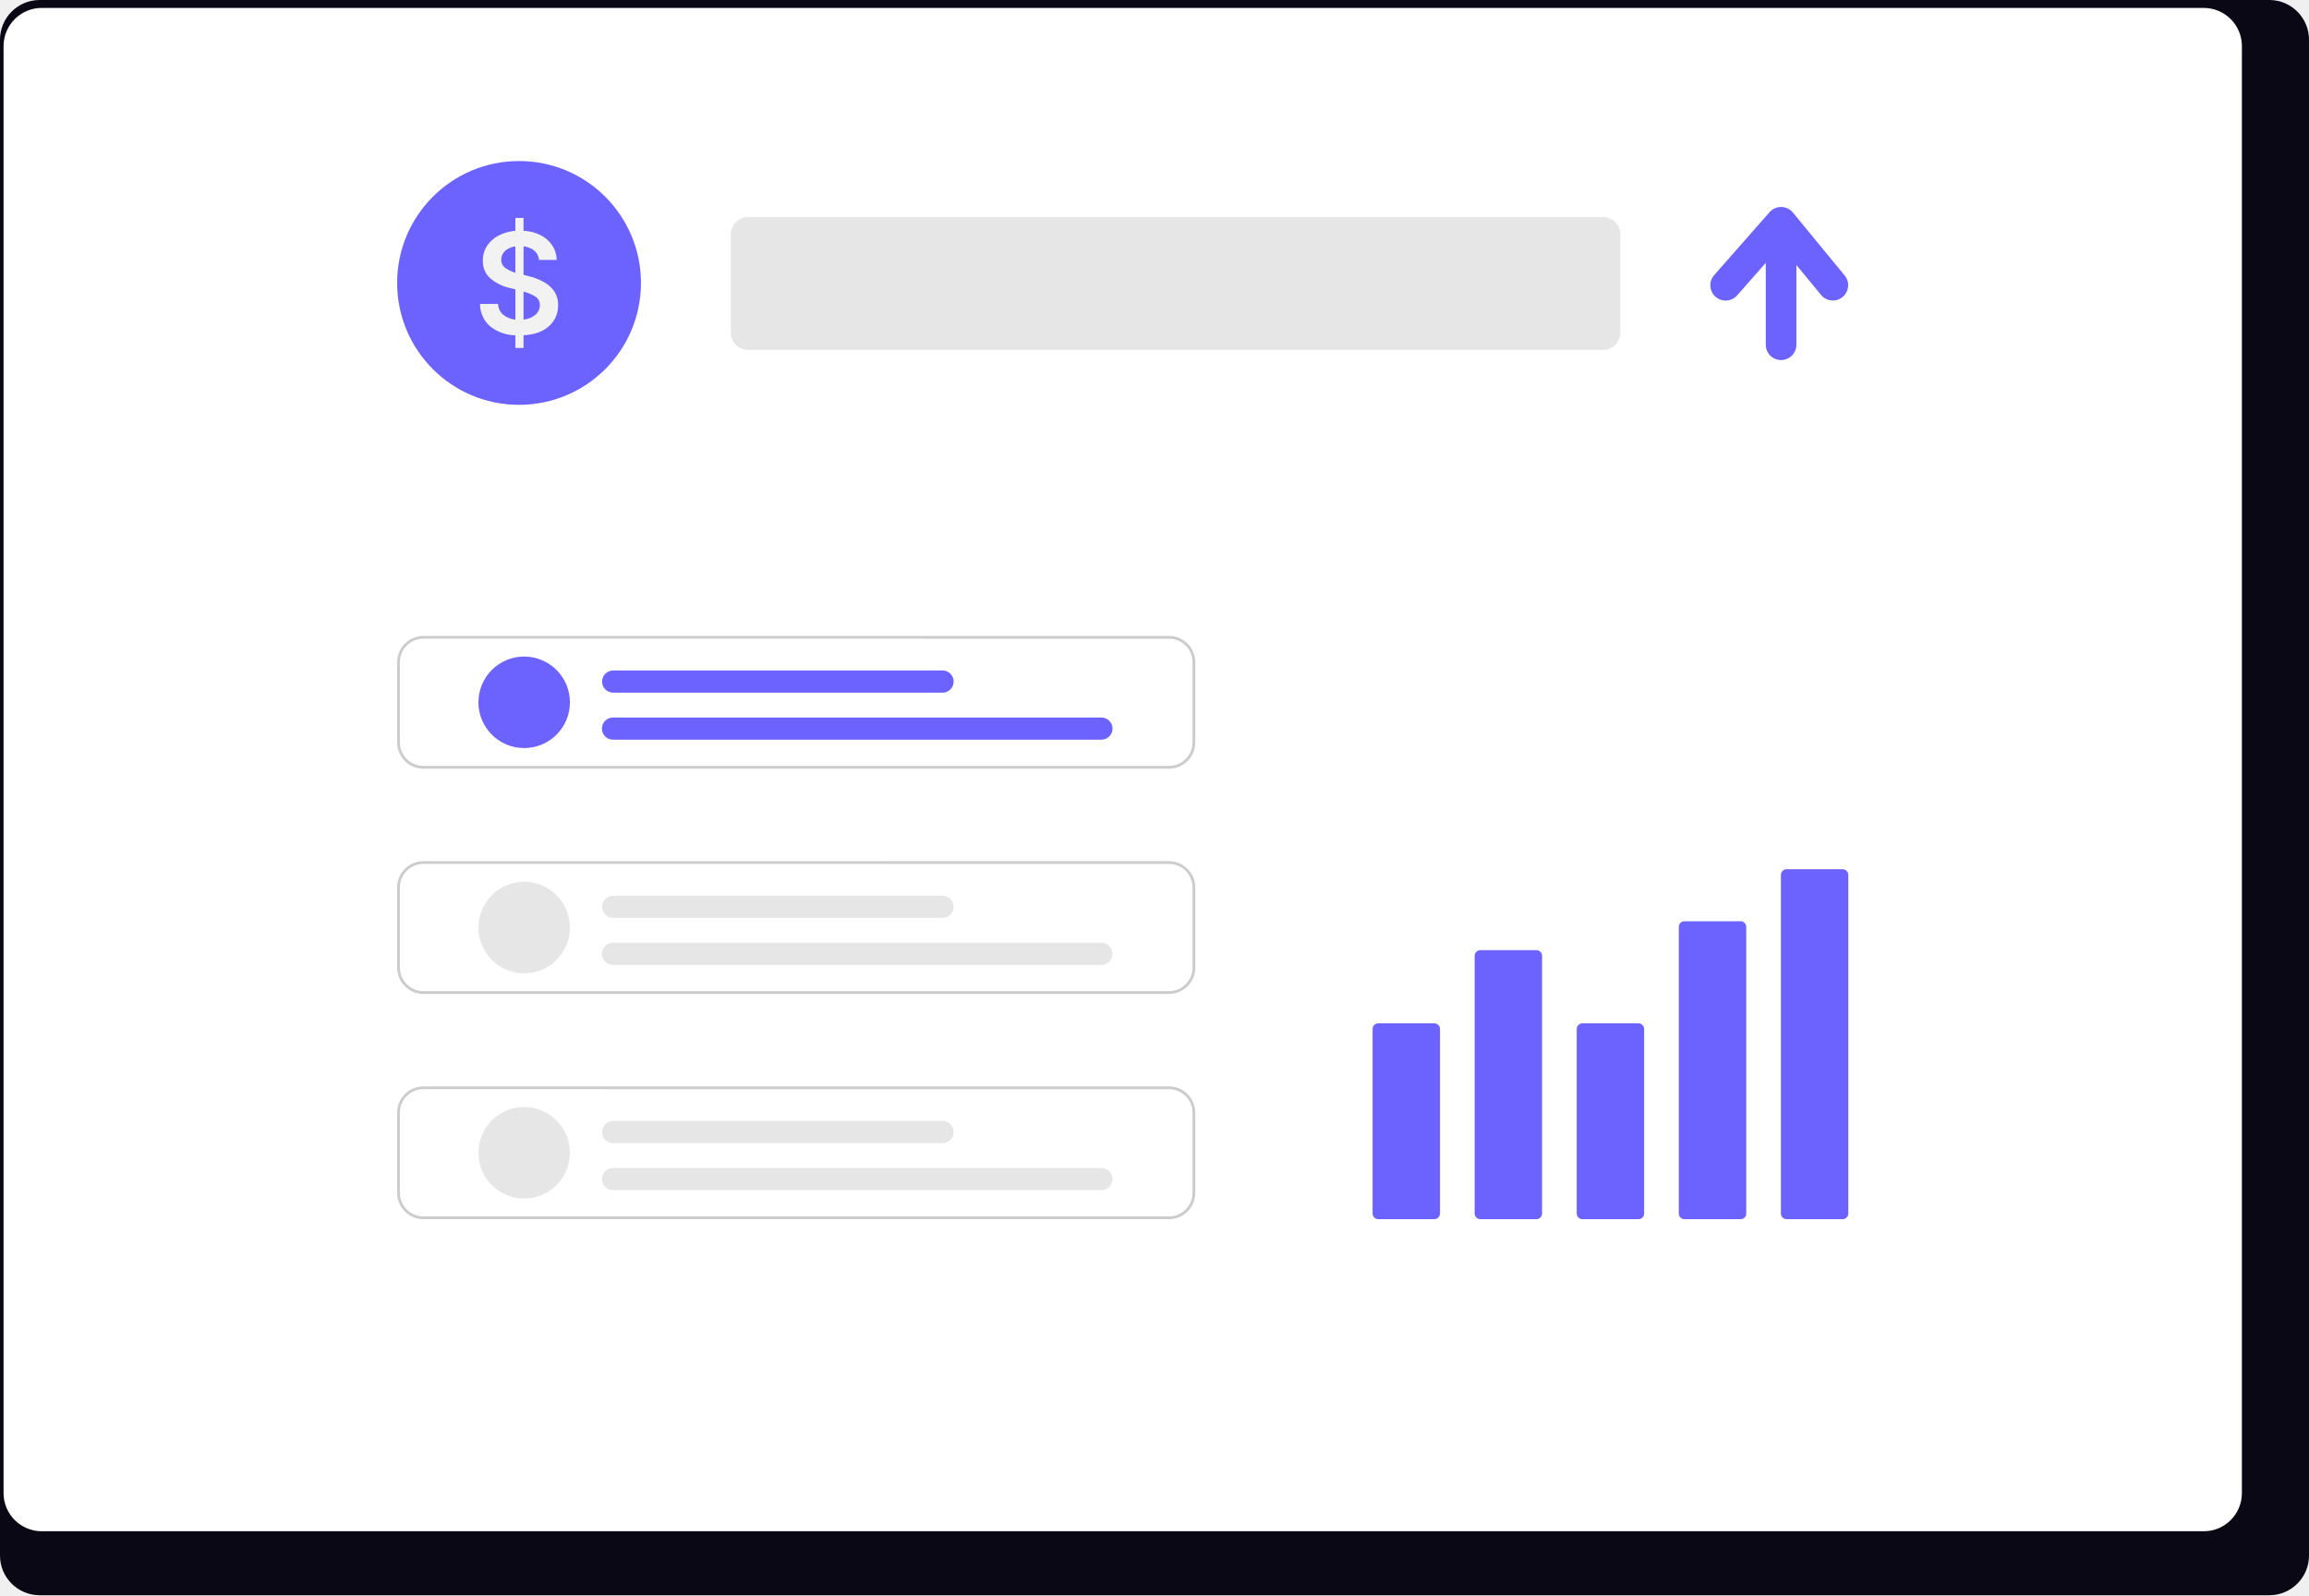
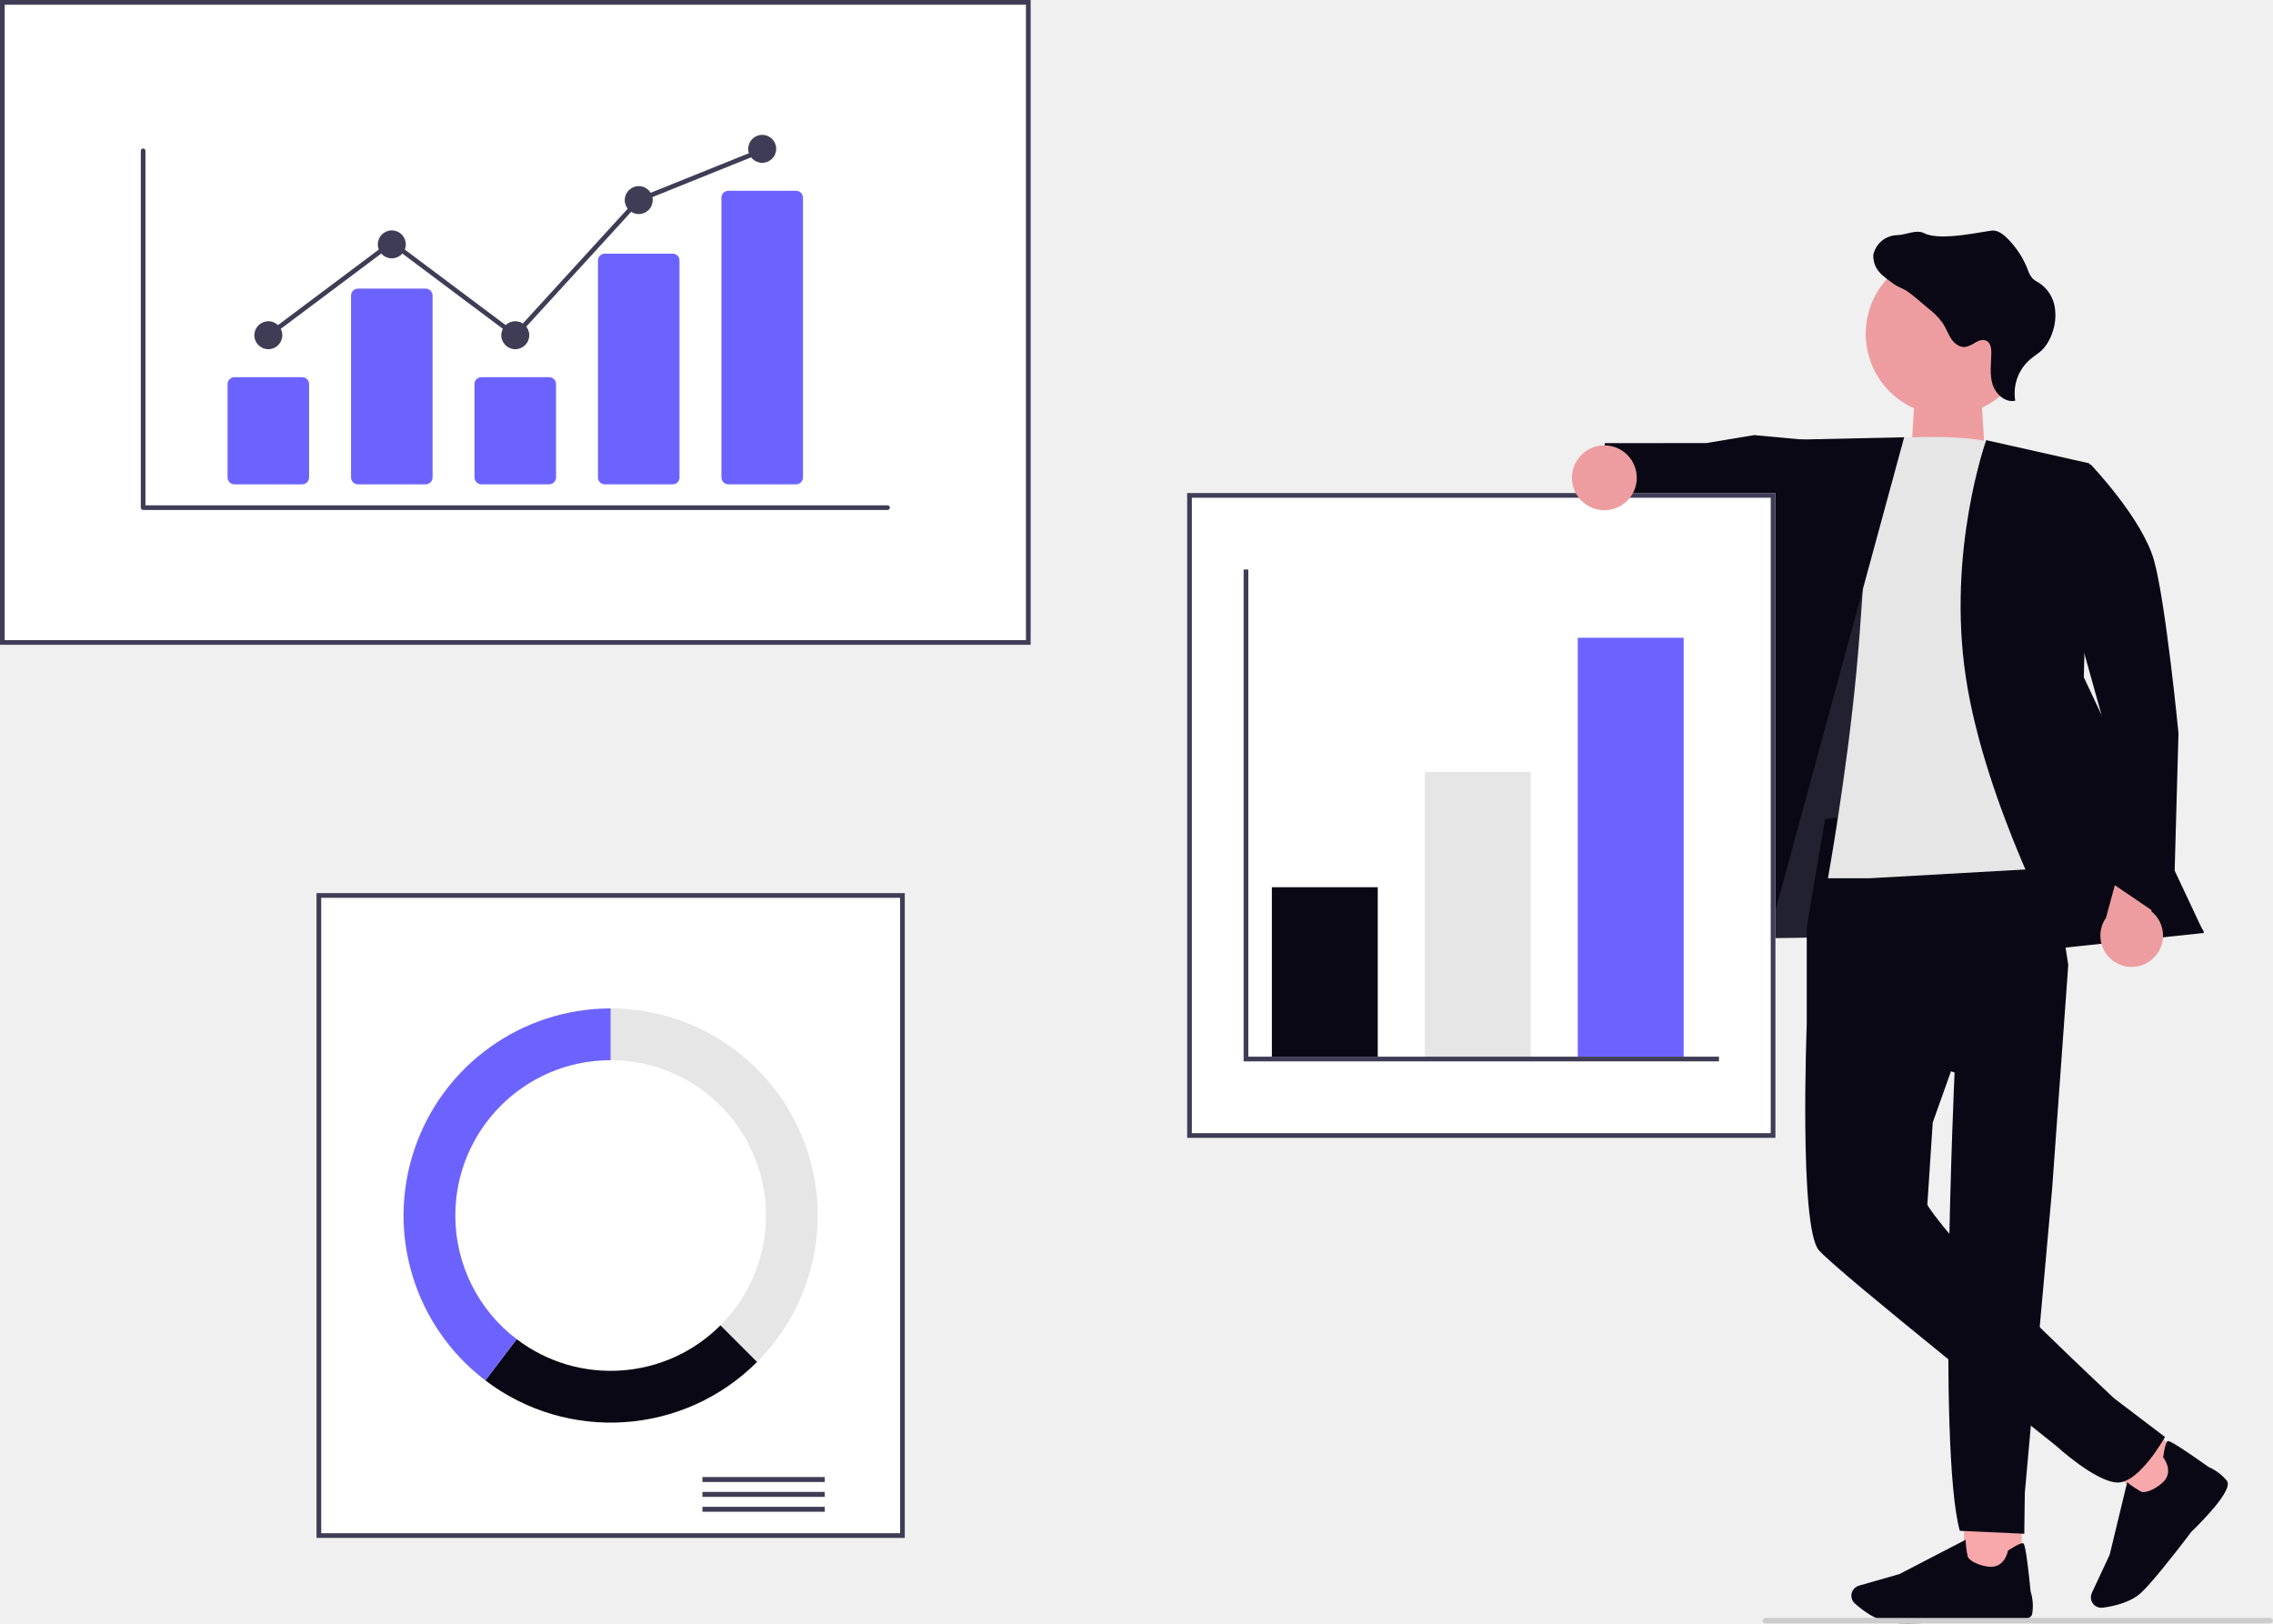
- <svg xmlns="http://www.w3.org/2000/svg" width="799.465" height="552.326" viewBox="0 0 799.465 552.326" role="img" artist="Katerina Limpitsouni" source="https://undraw.co/">
-   <g transform="translate(-560.267 -263.837)">
-     <path d="M1352.3,232.384H580.059a13.747,13.747,0,0,0-13.613,13.848v524.66a13.74,13.74,0,0,0,13.613,13.819H1352.3a13.741,13.741,0,0,0,13.613-13.819V246.232a13.747,13.747,0,0,0-13.611-13.848Z" transform="translate(-6.18 31.452)" fill="#090814" />
-     <path d="M1328.244,232.384h-748.6a13.225,13.225,0,0,0-13.2,13.223V746.614a13.219,13.219,0,0,0,13.2,13.2h748.6a13.219,13.219,0,0,0,13.2-13.2V245.608a13.224,13.224,0,0,0-13.194-13.223Z" transform="translate(-4.945 34.196)" fill="#fff" />
-     <g transform="translate(39.305 -65)">
-       <ellipse cx="42.209" cy="42.209" rx="42.209" ry="42.209" transform="translate(658.469 384.59)" fill="#6c63ff" />
-       <path d="M17.8-54.353v-4.379a14.411,14.411,0,0,1-8.782-3.137A10.2,10.2,0,0,1,5.566-69.6H11.8a5.148,5.148,0,0,0,1.87,3.811,7.911,7.911,0,0,0,4.142,1.637V-74.616l-1.9-.5a15.7,15.7,0,0,1-6.9-3.43,7.85,7.85,0,0,1-2.473-6.036A9.128,9.128,0,0,1,7.993-89.7a10.606,10.606,0,0,1,4-3.573A15.06,15.06,0,0,1,17.8-94.906V-99.38h2.84v4.451a14.55,14.55,0,0,1,5.977,1.562,10.585,10.585,0,0,1,3.989,3.551,9.314,9.314,0,0,1,1.515,4.971H25.994a4.679,4.679,0,0,0-1.637-3.2,6.9,6.9,0,0,0-3.717-1.491v9.871l1.586.4a23.581,23.581,0,0,1,4.983,1.835,10.824,10.824,0,0,1,3.885,3.211,8.271,8.271,0,0,1,1.5,5.09,9.313,9.313,0,0,1-3.137,7.22q-3.137,2.84-8.818,3.172v4.379Zm2.84-9.82a7.418,7.418,0,0,0,4.084-1.657,4.251,4.251,0,0,0,1.551-3.338,3.357,3.357,0,0,0-1.539-2.971,13.86,13.86,0,0,0-4.092-1.716ZM17.8-80.392v-9.113a6.361,6.361,0,0,0-3.586,1.562,3.97,3.97,0,0,0-1.29,2.982,3.381,3.381,0,0,0,1.5,2.971,12.2,12.2,0,0,0,3.376,1.6Z" transform="translate(681.598 503.664)" fill="#f2f2f2" />
-     </g>
-     <rect width="308" height="46" rx="6" transform="translate(813.305 339)" fill="#e6e6e6" />
-     <path d="M551.391,355.938l-17.978-21.862a5.3,5.3,0,0,0-8.072-.134L506.115,355.8a5.3,5.3,0,0,0,7.959,7l9.947-11.311v28.363a5.3,5.3,0,0,0,10.6,0V352.229l8.586,10.441a5.3,5.3,0,0,0,8.186-6.732Z" transform="translate(647.623 3.352)" fill="#6c63ff" />
-     <g transform="translate(697.773 484.014)">
-       <path d="M493.44,473.526H235.29a9.111,9.111,0,0,1-9.1-9.1V436.648a9.111,9.111,0,0,1,9.1-9.1H493.44a9.111,9.111,0,0,1,9.1,9.1v27.779a9.111,9.111,0,0,1-9.1,9.1ZM235.29,428.5a8.151,8.151,0,0,0-8.142,8.142v27.779a8.151,8.151,0,0,0,8.142,8.142H493.44a8.151,8.151,0,0,0,8.142-8.142V436.648a8.151,8.151,0,0,0-8.142-8.144Z" transform="translate(-226.19 -427.548)" fill="#ccc" />
-       <path d="M293.616,472.332a15.839,15.839,0,1,1,15.839-15.839,15.839,15.839,0,0,1-15.839,15.839Z" transform="translate(-249.633 -433.504)" fill="#6c63ff" />
-       <path d="M529.174,487.007H360.108a3.832,3.832,0,1,1,0-7.663H529.174a3.832,3.832,0,1,1,0,7.664Z" transform="translate(-285.308 -451.086)" fill="#6c63ff" />
-       <path d="M474.089,457.158H360.1a3.832,3.832,0,1,1,0-7.664H474.089a3.832,3.832,0,1,1,0,7.663Z" transform="translate(-285.305 -437.521)" fill="#6c63ff" />
-     </g>
-     <g transform="translate(697.773 562)">
-       <path d="M493.44,473.526H235.29a9.111,9.111,0,0,1-9.1-9.1V436.648a9.111,9.111,0,0,1,9.1-9.1H493.44a9.111,9.111,0,0,1,9.1,9.1v27.779a9.111,9.111,0,0,1-9.1,9.1ZM235.29,428.5a8.151,8.151,0,0,0-8.142,8.142v27.779a8.151,8.151,0,0,0,8.142,8.142H493.44a8.151,8.151,0,0,0,8.142-8.142V436.648a8.151,8.151,0,0,0-8.142-8.144Z" transform="translate(-226.19 -427.548)" fill="#ccc" />
-       <path d="M293.616,472.332a15.839,15.839,0,1,1,15.839-15.839,15.839,15.839,0,0,1-15.839,15.839Z" transform="translate(-249.633 -433.504)" fill="#e6e6e6" />
-       <path d="M529.174,487.007H360.108a3.832,3.832,0,1,1,0-7.663H529.174a3.832,3.832,0,1,1,0,7.664Z" transform="translate(-285.308 -451.086)" fill="#e6e6e6" />
-       <path d="M474.089,457.158H360.1a3.832,3.832,0,1,1,0-7.664H474.089a3.832,3.832,0,1,1,0,7.663Z" transform="translate(-285.305 -437.521)" fill="#e6e6e6" />
-     </g>
-     <g transform="translate(697.773 639.986)">
-       <path d="M493.44,473.526H235.29a9.111,9.111,0,0,1-9.1-9.1V436.648a9.111,9.111,0,0,1,9.1-9.1H493.44a9.111,9.111,0,0,1,9.1,9.1v27.779a9.111,9.111,0,0,1-9.1,9.1ZM235.29,428.5a8.151,8.151,0,0,0-8.142,8.142v27.779a8.151,8.151,0,0,0,8.142,8.142H493.44a8.151,8.151,0,0,0,8.142-8.142V436.648a8.151,8.151,0,0,0-8.142-8.144Z" transform="translate(-226.19 -427.548)" fill="#ccc" />
-       <path d="M293.616,472.332a15.839,15.839,0,1,1,15.839-15.839,15.839,15.839,0,0,1-15.839,15.839Z" transform="translate(-249.633 -433.504)" fill="#e6e6e6" />
-       <path d="M529.174,487.007H360.108a3.832,3.832,0,1,1,0-7.663H529.174a3.832,3.832,0,1,1,0,7.664Z" transform="translate(-285.308 -451.086)" fill="#e6e6e6" />
-       <path d="M474.089,457.158H360.1a3.832,3.832,0,1,1,0-7.664H474.089a3.832,3.832,0,1,1,0,7.663Z" transform="translate(-285.305 -437.521)" fill="#e6e6e6" />
-     </g>
-     <path d="M271.576,431.763H252.2a1.982,1.982,0,0,1-1.98-1.979v-63.86a1.982,1.982,0,0,1,1.98-1.979h19.381a1.982,1.982,0,0,1,1.98,1.979v63.86A1.982,1.982,0,0,1,271.576,431.763Z" transform="translate(785.289 254.201)" fill="#6c63ff" />
-     <path d="M384.814,375.915H365.433a1.982,1.982,0,0,1-1.98-1.979v-89.2a1.982,1.982,0,0,1,1.98-1.979h19.381a1.982,1.982,0,0,1,1.98,1.979v89.2A1.982,1.982,0,0,1,384.814,375.915Z" transform="translate(707.395 310.049)" fill="#6c63ff" />
-     <path d="M498.051,431.763H478.67a1.982,1.982,0,0,1-1.98-1.979v-63.86a1.982,1.982,0,0,1,1.98-1.979h19.381a1.982,1.982,0,0,1,1.98,1.979v63.86A1.982,1.982,0,0,1,498.051,431.763Z" transform="translate(629.502 254.201)" fill="#6c63ff" />
-     <path d="M611.289,353.869H591.908a1.938,1.938,0,0,1-1.98-1.89V252.6a1.939,1.939,0,0,1,1.98-1.89h19.381a1.938,1.938,0,0,1,1.98,1.89v99.383A1.938,1.938,0,0,1,611.289,353.869Z" transform="translate(551.609 332.096)" fill="#6c63ff" />
-     <path d="M724.526,314.188H705.145a1.982,1.982,0,0,1-1.98-1.979V195a1.982,1.982,0,0,1,1.98-1.979h19.381a1.982,1.982,0,0,1,1.98,1.979V312.209A1.982,1.982,0,0,1,724.526,314.188Z" transform="translate(473.715 371.776)" fill="#6c63ff" />
+ <svg xmlns="http://www.w3.org/2000/svg" width="800" height="571.289" viewBox="0 0 800 571.289" role="img" artist="Katerina Limpitsouni" source="https://undraw.co/">
+   <g transform="translate(-504 -245.5)">
+     <rect width="20.323" height="28.835" transform="matrix(0.656, -0.755, 0.755, 0.656, 1239.56, 756.506)" fill="#f8a8ab" />
+     <path d="M41.883,28.473c3.475.311,20.867,1.689,21.74-2.3a17.091,17.091,0,0,0-.543-8.007C61.41,1.531,60.789,1.346,60.411,1.24c-.592-.175-2.32.65-5.125,2.456l-.175.116-.039.2c-.049.262-1.291,6.367-7.182,5.425C43.853,8.8,41.256,7,40.965,5.947A32.511,32.511,0,0,1,40.213,0L16.93,12.081,2.663,16.157A3.675,3.675,0,0,0,.285,18.263h0a3.679,3.679,0,0,0,.932,4.154c2.591,2.329,7.735,6.318,13.141,6.813,1.436.136,3.339.184,5.474.184,8.919,0,21.944-.922,22.041-.941Z" transform="translate(1226.298 797.491) rotate(-49)" fill="#090814" />
+     <rect width="20.323" height="28.835" transform="translate(1195.237 770.494)" fill="#f8a8ab" />
+     <path d="M233.961,560.322c3.475.311,20.867,1.689,21.74-2.3a17.091,17.091,0,0,0-.543-8.007c-1.669-16.635-2.291-16.82-2.669-16.926-.592-.175-2.32.65-5.125,2.456l-.175.116-.039.2c-.049.262-1.291,6.367-7.182,5.425-4.038-.641-6.634-2.446-6.926-3.494a32.51,32.51,0,0,1-.752-5.947l-23.283,12.081-14.267,4.076a3.675,3.675,0,0,0-2.378,2.106h0a3.679,3.679,0,0,0,.932,4.154c2.591,2.329,7.735,6.318,13.141,6.813,1.436.136,3.339.185,5.474.185,8.919,0,21.944-.922,22.041-.941Z" transform="translate(963.528 255.525)" fill="#090814" />
+     <path d="M4.07,1.582H27.064l1.581,24.872H2.58Z" transform="translate(1174.032 379.929)" fill="#ed9da0" />
+     <path d="M643.019,302.656l-4.166,38.422,168.415-2.4L733.822,219l-59.968-2.154Z" transform="translate(472.429 234.784)" fill="#2f2e41" />
+     <path d="M643.019,302.656l-4.166,38.422,168.415-2.4L733.822,219l-59.968-2.154Z" transform="translate(472.429 234.784)" opacity="0.28" />
+     <path d="M857.478,469.81l-6.453,38.159v34.108l52.033,16.984s-6.091,132.484,1.83,161.292l22.7,1.032.185-14.335,9.623-107.156,5.668-78.673-9.19-59.648Z" transform="translate(288.875 63.874)" fill="#090814" />
+     <path d="M897.807,501.392l-46.766,39.42s-2.737,71.122,4.214,79.463c5.97,7.164,83.613,68.955,83.613,68.955s13.8,12.658,21.533,12.859,16.728-16.018,16.728-16.018l-17.91-13.607s-46.4-43.31-60.174-60.53c-5.56-6.951-5.56-7.646-5.56-7.646l1.9-28.9L914.5,521.741Z" transform="translate(288.859 65.138)" fill="#090814" />
+     <path d="M665.169,162.8l-18.576-1.717-16.85,2.808-35.679.011-3.04,25.86,32.56,7.286,7.935-3.889,33.075,12.6Z" transform="translate(474.792 237.54)" fill="#090814" />
+     <path d="M870.8,318.25s39.424-3.694,48.389,3.35,28.176,146.643,28.176,146.643L870.8,472.564H856.015s6.558-36.232,9.989-72.45S870.8,318.25,870.8,318.25Z" transform="translate(291.348 82.005)" fill="#e6e6e6" />
+     <path d="M700.655,161.885l-43.488.954L616.622,346.046l32.018,7.045Z" transform="translate(473.527 237.5)" fill="#090814" />
+     <path d="M734.949,162.953l36.279,8.158-1.946,75.274,42.289,90-49.714,5.237s-27.366-50.566-34.093-95.232S734.949,162.953,734.949,162.953Z" transform="translate(468.126 237.447)" fill="#090814" />
+     <path d="M975.223,507.988a10.944,10.944,0,0,0-.415-16.777l6.892-24.041-13.589-7.751-9.255,34.088a11,11,0,0,0,16.367,14.482Z" transform="translate(286.362 74.981)" fill="#ed9da0" />
+     <path d="M931.905,329.143l20.27-1.758s18.2,19.032,22.337,33.768S983.134,422,983.134,422l-1.87,67.449-23.693-16.09-1.589-58.015Z" transform="translate(287.597 81.506)" fill="#090814" />
+     <circle cx="28.733" cy="28.733" r="28.733" transform="translate(1150.406 374.398) rotate(-61.337)" fill="#ed9da0" />
+     <path d="M541.958,382.428H179.2V155.5H541.958Z" transform="translate(324.795 90)" fill="#fff" />
+     <path d="M541.958,382.428H179.2V155.5H541.958Zm-361.1-1.656H540.3V157.156H180.861Z" transform="translate(324.795 90)" fill="#3f3d56" />
+     <path d="M503.44,713.071H296.389V486.144H503.44Z" transform="translate(319.004 73.66)" fill="#fff" />
+     <path d="M503.44,713.071H296.389V486.144H503.44Zm-205.394-1.656H501.784V487.8H298.046Z" transform="translate(319.004 73.66)" fill="#3f3d56" />
+     <rect width="43.067" height="1.746" transform="translate(751.219 765.298)" fill="#3f3d56" />
+     <rect width="43.067" height="1.746" transform="translate(751.219 770.536)" fill="#3f3d56" />
+     <rect width="43.067" height="1.746" transform="translate(751.219 775.774)" fill="#3f3d56" />
+     <path d="M405.3,528.835v18.221a54.661,54.661,0,0,1,38.651,93.313l12.884,12.884A72.882,72.882,0,0,0,405.3,528.835Z" transform="translate(313.622 71.55)" fill="#e6e6e6" />
+     <path d="M454.54,659.051l-12.884-12.884a54.648,54.648,0,0,1-71.722,4.863L358.905,665.54a72.88,72.88,0,0,0,95.634-6.49Z" transform="translate(315.914 65.752)" fill="#090814" />
+     <path d="M346.846,601.717a54.661,54.661,0,0,1,54.661-54.661V528.835a72.881,72.881,0,0,0-44.1,130.907l11.028-14.511a54.566,54.566,0,0,1-21.591-43.514Z" transform="translate(317.411 71.55)" fill="#6c63ff" />
+     <path d="M825.806,564.957H618.755V338.029H825.806Z" transform="translate(303.073 80.98)" fill="#fff" />
+     <path d="M825.806,564.957H618.755V338.029H825.806ZM620.412,563.3H824.15V339.685H620.412Z" transform="translate(303.073 80.98)" fill="#3f3d56" />
+     <rect width="37.269" height="59.631" transform="translate(951.644 557.733)" fill="#090814" />
+     <rect width="37.269" height="100.213" transform="translate(1005.477 517.151)" fill="#e6e6e6" />
+     <rect width="37.269" height="147.42" transform="translate(1059.31 469.943)" fill="#6c63ff" />
+     <path d="M627.758,383.94h-167.3v-173.1h1.656V382.283H627.758Z" transform="translate(481.245 235.08)" fill="#3f3d56" />
+     <circle cx="11.407" cy="11.407" r="11.407" transform="translate(1057.261 402.236)" fill="#ed9da0" />
+     <path d="M1010.5,744.4H832.746a.951.951,0,0,1,0-1.9H1010.5a.951.951,0,0,1,0,1.9Z" transform="translate(292.545 72.388)" fill="#ccc" />
+     <path d="M494.157,337.685h-262a.82.82,0,0,1-.82-.82V211.29a.82.82,0,1,1,1.64,0V336.045H494.157a.82.82,0,1,1,0,1.64Z" transform="translate(322.219 87.283)" fill="#3f3d56" />
+     <path d="M289.724,332.85h-23.83a2.437,2.437,0,0,1-2.434-2.434V297.566a2.437,2.437,0,0,1,2.434-2.434h23.83a2.437,2.437,0,0,1,2.434,2.434v32.849a2.437,2.437,0,0,1-2.434,2.434Z" transform="translate(320.631 83.1)" fill="#6c63ff" />
+     <path d="M335.44,331.23H311.61a2.437,2.437,0,0,1-2.434-2.434V264.789a2.437,2.437,0,0,1,2.434-2.434h23.83a2.437,2.437,0,0,1,2.434,2.434V328.8a2.437,2.437,0,0,1-2.434,2.434Z" transform="translate(318.372 84.719)" fill="#6c63ff" />
+     <path d="M381.155,332.85h-23.83a2.437,2.437,0,0,1-2.434-2.434V297.566a2.437,2.437,0,0,1,2.434-2.434h23.83a2.437,2.437,0,0,1,2.434,2.434v32.849a2.437,2.437,0,0,1-2.434,2.434Z" transform="translate(316.113 83.1)" fill="#6c63ff" />
+     <path d="M426.871,330.59h-23.83a2.383,2.383,0,0,1-2.434-2.324V251.741a2.383,2.383,0,0,1,2.434-2.324h23.83a2.383,2.383,0,0,1,2.434,2.324v76.526a2.384,2.384,0,0,1-2.434,2.324Z" transform="translate(313.853 85.359)" fill="#6c63ff" />
+     <path d="M472.586,329.44h-23.83a2.437,2.437,0,0,1-2.434-2.434V228.562a2.437,2.437,0,0,1,2.434-2.434h23.83a2.437,2.437,0,0,1,2.434,2.434v98.444a2.437,2.437,0,0,1-2.434,2.434Z" transform="translate(311.594 86.51)" fill="#6c63ff" />
+     <circle cx="4.92" cy="4.92" r="4.92" transform="translate(593.521 358.554)" fill="#3f3d56" />
+     <circle cx="4.92" cy="4.92" r="4.92" transform="translate(636.977 326.576)" fill="#3f3d56" />
+     <circle cx="4.92" cy="4.92" r="4.92" transform="translate(680.434 358.554)" fill="#3f3d56" />
+     <circle cx="4.92" cy="4.92" r="4.92" transform="translate(723.89 310.998)" fill="#3f3d56" />
+     <circle cx="4.92" cy="4.92" r="4.92" transform="translate(767.346 292.959)" fill="#3f3d56" />
+     <path d="M186.341,121.787,142.781,89.16,99.816,121.341l-.983-1.313L142.781,87.11l43.352,32.472,43.081-47.144.173-.07,43.456-17.51.613,1.522L230.173,73.819Z" transform="translate(499.116 242.789)" fill="#3f3d56" />
+     <path d="M627.989,94.537a8.769,8.769,0,0,1,8.31-7.007c3.214-.053,6.822-2.158,9.669-.668,5.9,3.041,22.471-1.116,24.375-.962s3.428,1.4,4.744,2.673a31.745,31.745,0,0,1,7.2,10.891,9.306,9.306,0,0,0,1.831,3.388,12.342,12.342,0,0,0,2.285,1.517,12.562,12.562,0,0,1,5.4,8.132,17.905,17.905,0,0,1-.982,9.856,14.986,14.986,0,0,1-3.568,5.72c-1.216,1.143-2.673,2-3.949,3.074a15.769,15.769,0,0,0-5.346,14.62c-3.555.822-6.963-2.365-8.018-5.853s-.448-7.23-.394-10.871c0-1.617-.227-3.528-1.65-4.3-1.183-.668-2.673-.187-3.835.468a10.264,10.264,0,0,1-3.655,1.657c-2,.227-3.835-1.176-4.958-2.84s-1.764-3.595-2.833-5.292a24.327,24.327,0,0,0-5.513-5.626c-2.332-1.918-4.6-4.056-7.076-5.78-1.49-1.036-3.267-1.517-4.731-2.559C630.874,101.6,627.989,99.582,627.989,94.537Z" transform="translate(535.323 240.729)" fill="#090814" />
  </g>
</svg>
